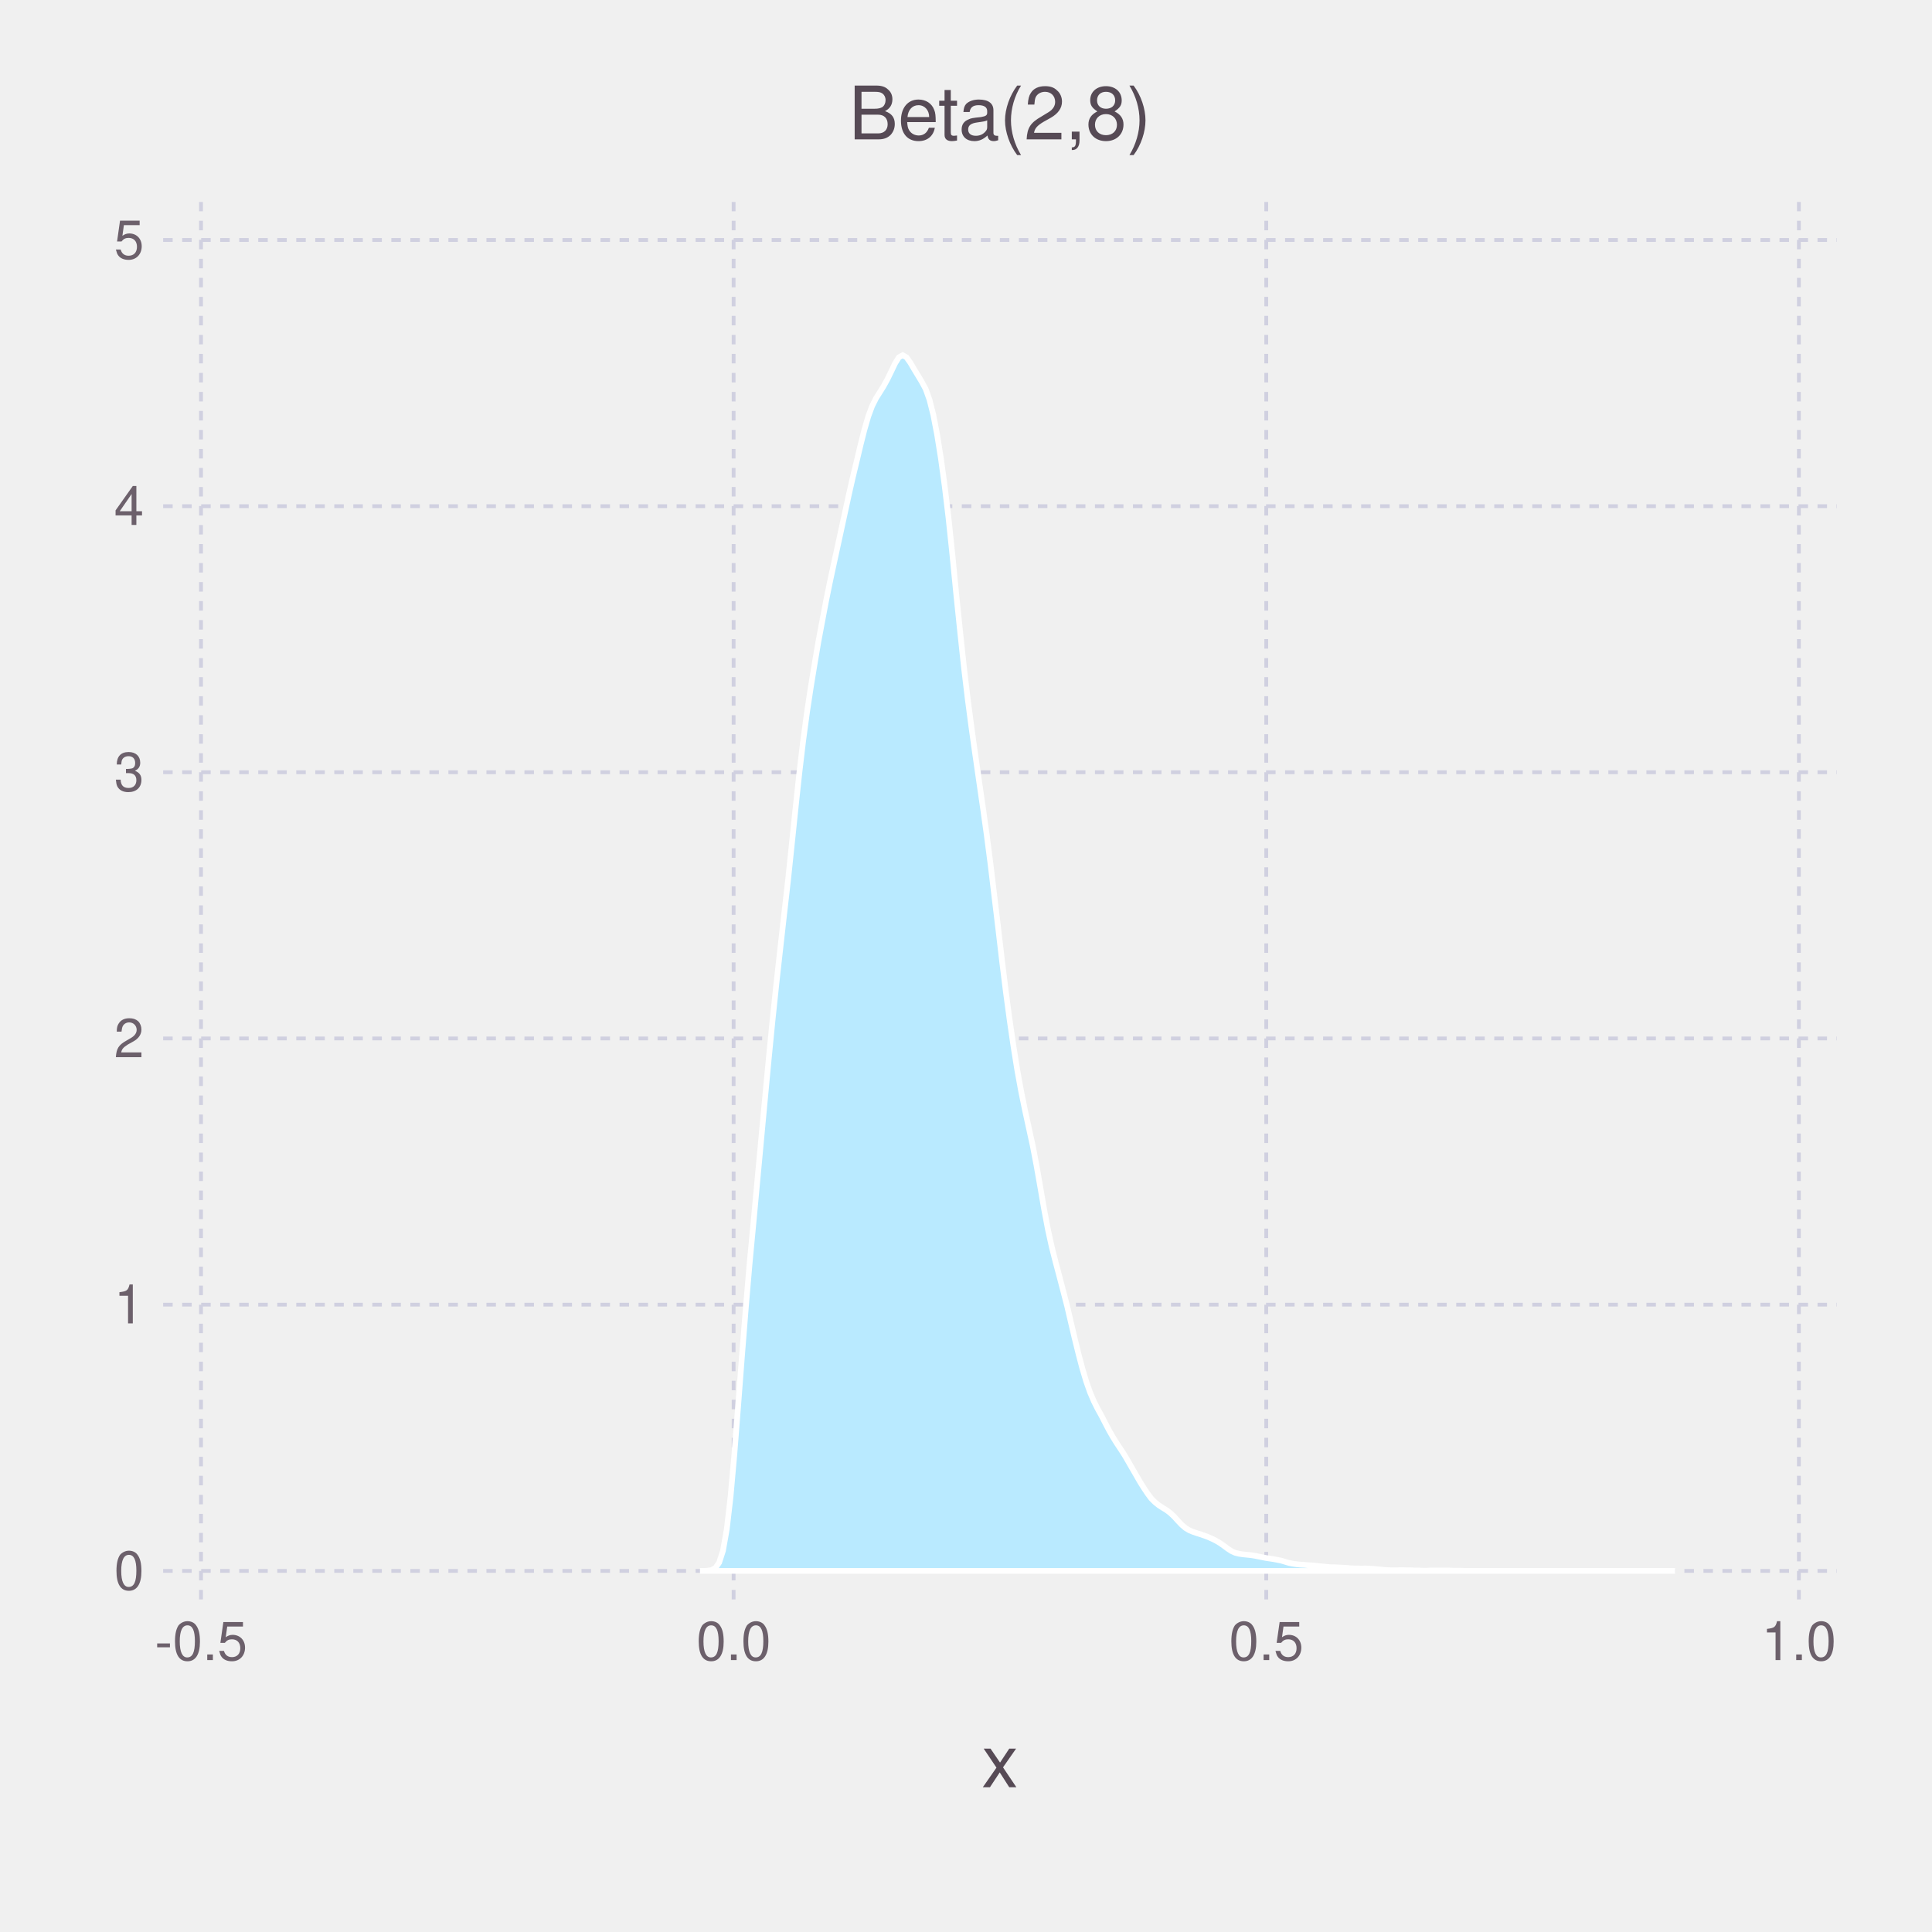
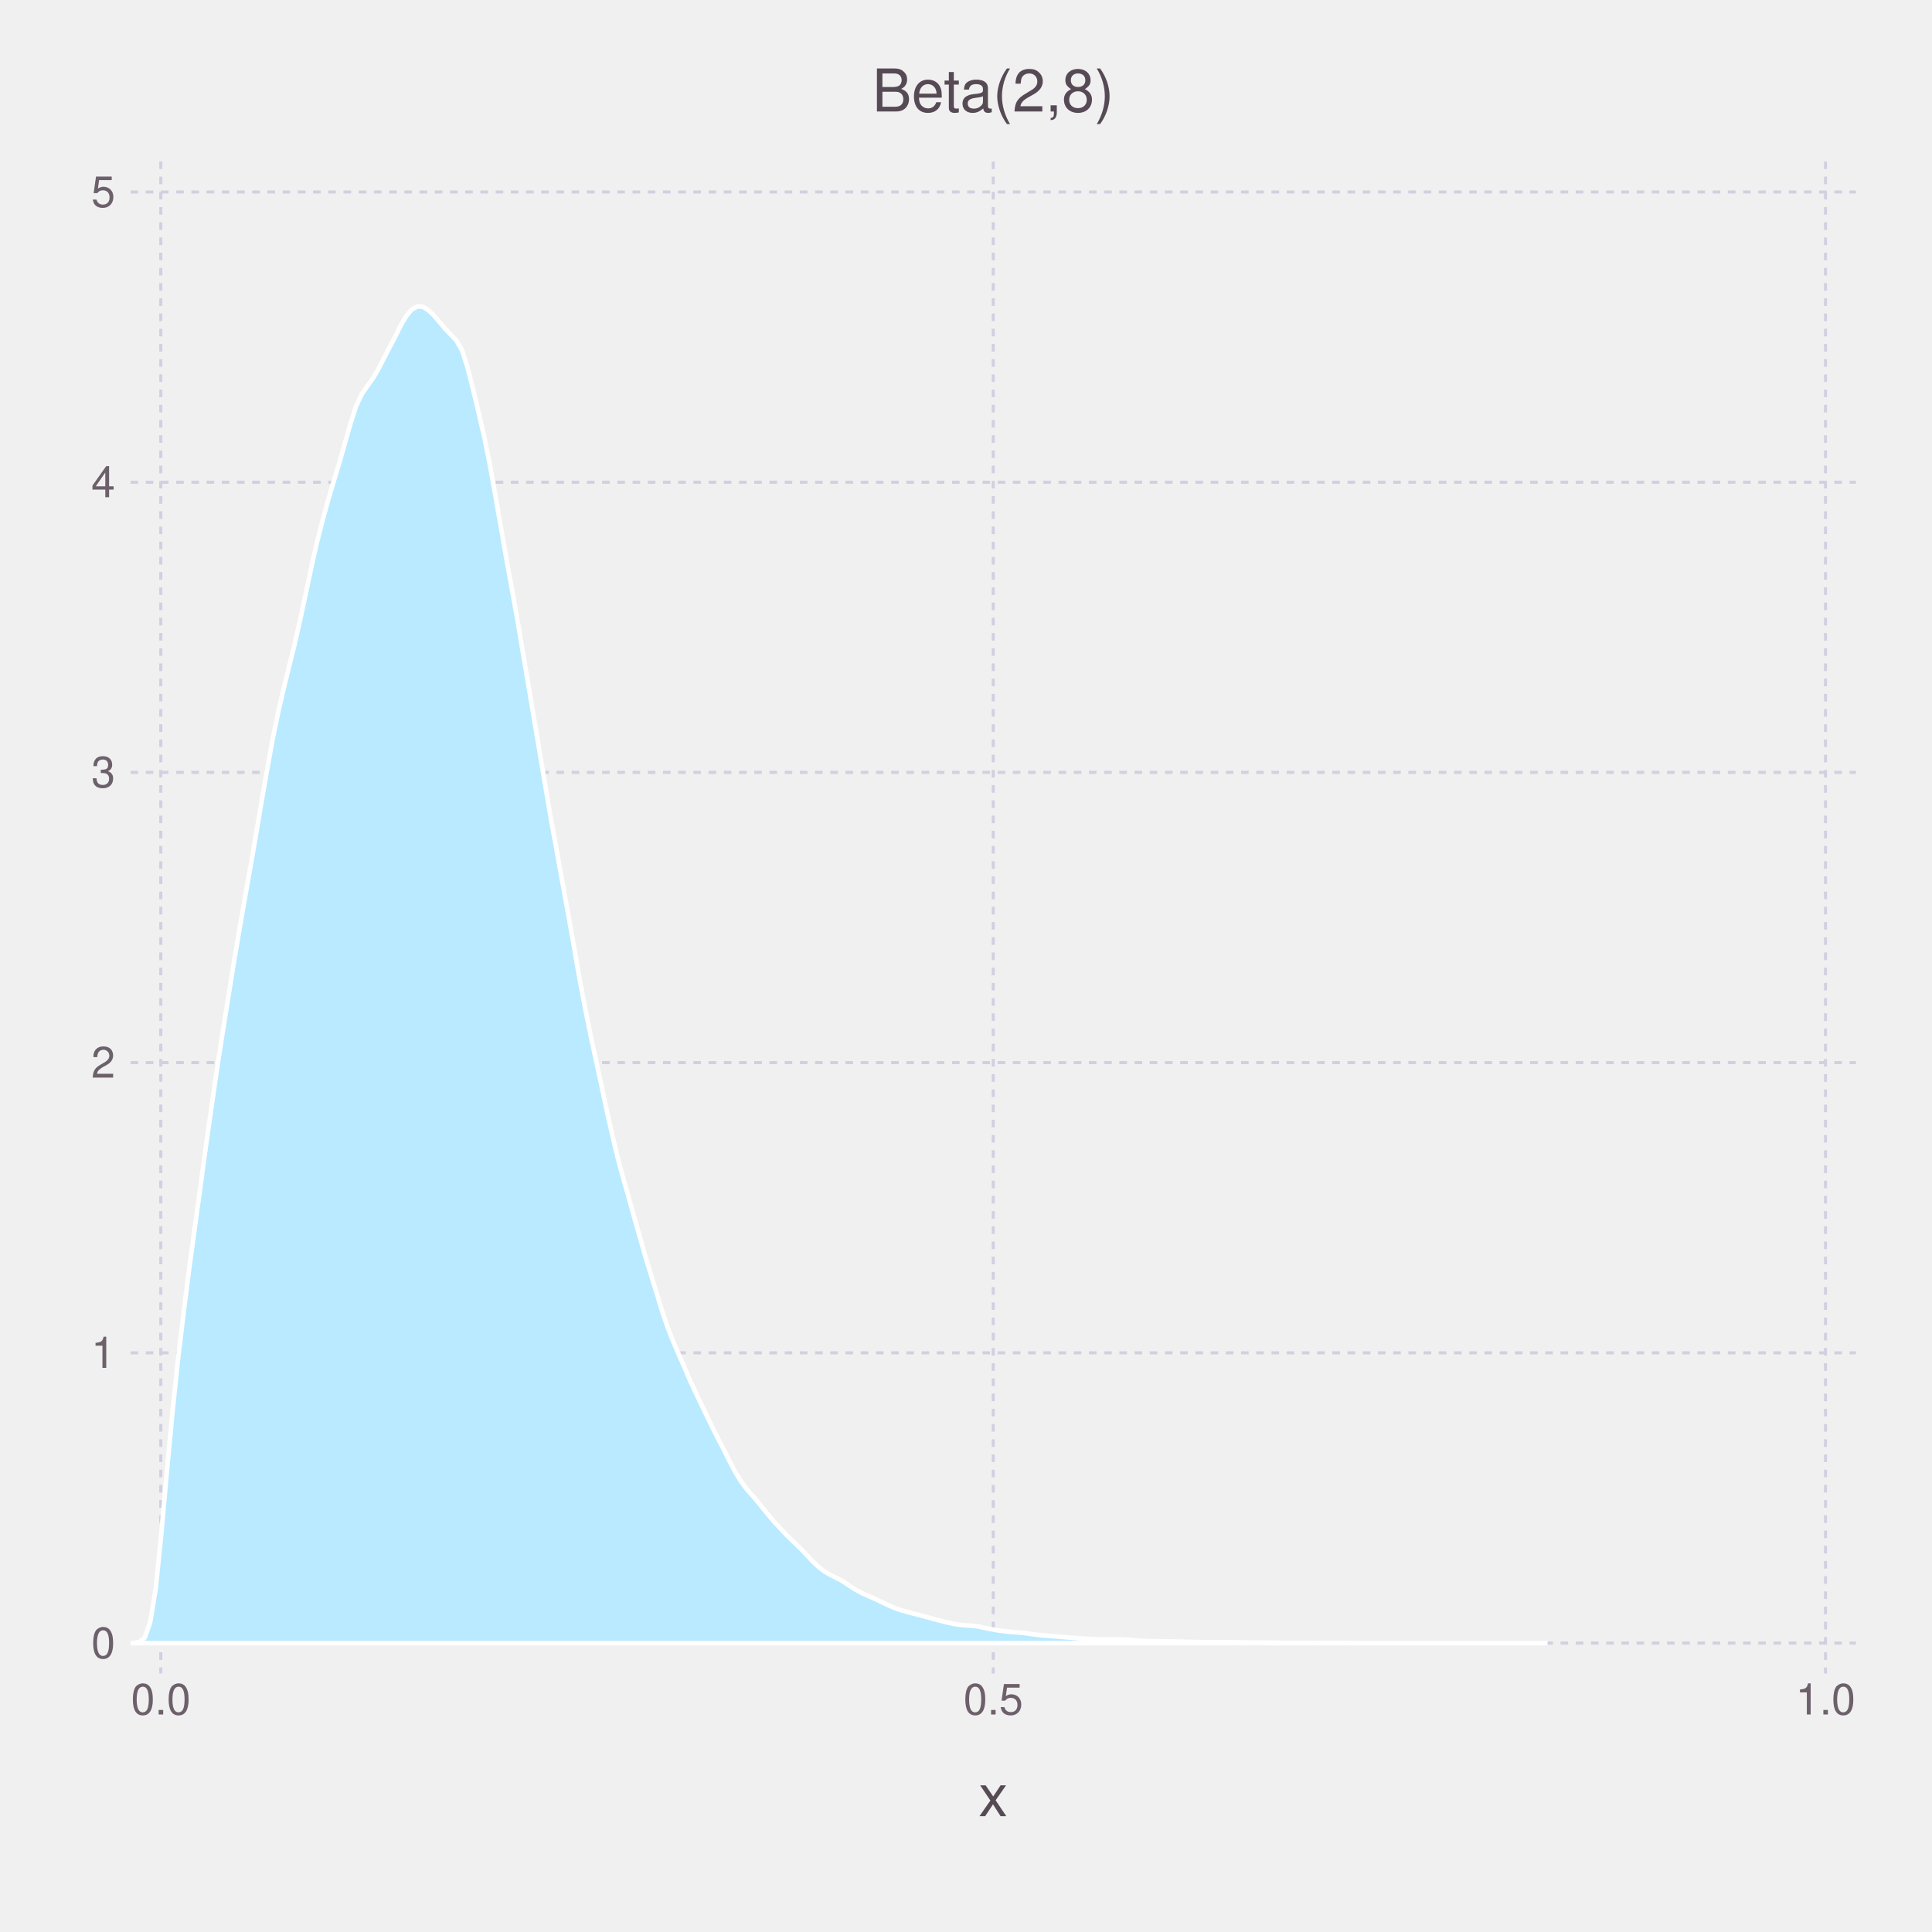
- <svg xmlns="http://www.w3.org/2000/svg" version="1.2" width="101.6mm" height="101.6mm" viewBox="0 0 101.6 101.6" stroke="none" fill="#000000" stroke-width="0.3" font-size="3.88">
+ <svg xmlns="http://www.w3.org/2000/svg" version="1.2" width="127mm" height="127mm" viewBox="0 0 127 127" stroke="none" fill="#000000" stroke-width="0.3" font-size="3.88">
  <defs>
    <marker id="arrow" markerWidth="15" markerHeight="7" refX="5" refY="3.5" orient="auto" markerUnits="strokeWidth">
      <path d="M0,0 L15,3.5 L0,7 z" stroke="context-stroke" fill="context-stroke" />
    </marker>
  </defs>
-   <g class="plotroot xscalable yscalable" id="img-c409513f-1">
-     <g font-size="3.88" font-family="'PT Sans','Helvetica Neue','Helvetica',sans-serif" fill="#564A55" stroke="#000000" stroke-opacity="0.000" id="img-c409513f-2">
-       <g transform="translate(52.59,91.66)">
+   <g class="plotroot xscalable yscalable" id="img-b78f0c34-1">
+     <g font-size="3.88" font-family="'PT Sans','Helvetica Neue','Helvetica',sans-serif" fill="#564A55" stroke="#000000" stroke-opacity="0.000" id="img-b78f0c34-2">
+       <g transform="translate(65.29,117.06)">
        <g class="primitive">
          <text text-anchor="middle" dy="0.6em">x</text>
        </g>
      </g>
    </g>
-     <g class="guide xlabels" font-size="2.82" font-family="'PT Sans Caption','Helvetica Neue','Helvetica',sans-serif" fill="#6C606B" id="img-c409513f-3">
-       <g transform="translate(10.57,85.61)">
-         <g class="primitive">
-           <text text-anchor="middle" dy="0.6em">-0.5</text>
-         </g>
-       </g>
-       <g transform="translate(38.58,85.61)">
+     <g class="guide xlabels" font-size="2.82" font-family="'PT Sans Caption','Helvetica Neue','Helvetica',sans-serif" fill="#6C606B" id="img-b78f0c34-3">
+       <g transform="translate(10.57,111.01)">
        <g class="primitive">
          <text text-anchor="middle" dy="0.6em">0.0</text>
        </g>
      </g>
-       <g transform="translate(66.59,85.61)">
+       <g transform="translate(65.29,111.01)">
        <g class="primitive">
          <text text-anchor="middle" dy="0.6em">0.5</text>
        </g>
      </g>
-       <g transform="translate(94.6,85.61)">
+       <g transform="translate(120,111.01)">
        <g class="primitive">
          <text text-anchor="middle" dy="0.6em">1.0</text>
        </g>
      </g>
    </g>
-     <g clip-path="url(#img-c409513f-4)">
-       <g id="img-c409513f-5">
-         <g pointer-events="visible" stroke-width="0.3" fill="#000000" fill-opacity="0.000" stroke="#000000" stroke-opacity="0.000" class="guide background" id="img-c409513f-6">
-           <g transform="translate(52.59,47.61)" id="img-c409513f-7">
-             <path d="M-44.01,-37 L44.01,-37 44.01,37 -44.01,37  z" class="primitive" />
+     <g clip-path="url(#img-b78f0c34-4)">
+       <g id="img-b78f0c34-5">
+         <g pointer-events="visible" stroke-width="0.3" fill="#000000" fill-opacity="0.000" stroke="#000000" stroke-opacity="0.000" class="guide background" id="img-b78f0c34-6">
+           <g transform="translate(65.29,60.31)" id="img-b78f0c34-7">
+             <path d="M-56.71,-49.7 L56.71,-49.7 56.71,49.7 -56.71,49.7  z" class="primitive" />
          </g>
        </g>
-         <g class="guide ygridlines xfixed" stroke-dasharray="0.5,0.5" stroke-width="0.2" stroke="#D0D0E0" id="img-c409513f-8">
-           <g transform="translate(52.59,82.61)" id="img-c409513f-9">
-             <path fill="none" d="M-44.01,0 L44.01,0 " class="primitive" />
+         <g class="guide ygridlines xfixed" stroke-dasharray="0.5,0.5" stroke-width="0.2" stroke="#D0D0E0" id="img-b78f0c34-8">
+           <g transform="translate(65.29,108.01)" id="img-b78f0c34-9">
+             <path fill="none" d="M-56.71,0 L56.71,0 " class="primitive" />
          </g>
-           <g transform="translate(52.59,68.61)" id="img-c409513f-10">
-             <path fill="none" d="M-44.01,0 L44.01,0 " class="primitive" />
+           <g transform="translate(65.29,88.93)" id="img-b78f0c34-10">
+             <path fill="none" d="M-56.71,0 L56.71,0 " class="primitive" />
          </g>
-           <g transform="translate(52.59,54.61)" id="img-c409513f-11">
-             <path fill="none" d="M-44.01,0 L44.01,0 " class="primitive" />
+           <g transform="translate(65.29,69.85)" id="img-b78f0c34-11">
+             <path fill="none" d="M-56.71,0 L56.71,0 " class="primitive" />
          </g>
-           <g transform="translate(52.59,40.61)" id="img-c409513f-12">
-             <path fill="none" d="M-44.01,0 L44.01,0 " class="primitive" />
+           <g transform="translate(65.29,50.77)" id="img-b78f0c34-12">
+             <path fill="none" d="M-56.71,0 L56.71,0 " class="primitive" />
          </g>
-           <g transform="translate(52.59,26.62)" id="img-c409513f-13">
-             <path fill="none" d="M-44.01,0 L44.01,0 " class="primitive" />
+           <g transform="translate(65.29,31.7)" id="img-b78f0c34-13">
+             <path fill="none" d="M-56.71,0 L56.71,0 " class="primitive" />
          </g>
-           <g transform="translate(52.59,12.62)" id="img-c409513f-14">
-             <path fill="none" d="M-44.01,0 L44.01,0 " class="primitive" />
+           <g transform="translate(65.29,12.62)" id="img-b78f0c34-14">
+             <path fill="none" d="M-56.71,0 L56.71,0 " class="primitive" />
          </g>
        </g>
-         <g class="guide xgridlines yfixed" stroke-dasharray="0.5,0.5" stroke-width="0.2" stroke="#D0D0E0" id="img-c409513f-15">
-           <g transform="translate(10.57,47.61)" id="img-c409513f-16">
-             <path fill="none" d="M0,-37 L0,37 " class="primitive" />
+         <g class="guide xgridlines yfixed" stroke-dasharray="0.5,0.5" stroke-width="0.2" stroke="#D0D0E0" id="img-b78f0c34-15">
+           <g transform="translate(10.57,60.31)" id="img-b78f0c34-16">
+             <path fill="none" d="M0,-49.7 L0,49.7 " class="primitive" />
          </g>
-           <g transform="translate(38.58,47.61)" id="img-c409513f-17">
-             <path fill="none" d="M0,-37 L0,37 " class="primitive" />
+           <g transform="translate(65.29,60.31)" id="img-b78f0c34-17">
+             <path fill="none" d="M0,-49.7 L0,49.7 " class="primitive" />
          </g>
-           <g transform="translate(66.59,47.61)" id="img-c409513f-18">
-             <path fill="none" d="M0,-37 L0,37 " class="primitive" />
-           </g>
-           <g transform="translate(94.6,47.61)" id="img-c409513f-19">
-             <path fill="none" d="M0,-37 L0,37 " class="primitive" />
+           <g transform="translate(120,60.31)" id="img-b78f0c34-18">
+             <path fill="none" d="M0,-49.7 L0,49.7 " class="primitive" />
          </g>
        </g>
-         <g class="plotpanel" id="img-c409513f-20">
-           <g class="geometry" stroke-width="0.3" stroke-dasharray="none" fill-opacity="1" stroke="#FFFFFF" fill="#B9EAFF" id="img-c409513f-21">
-             <g transform="translate(62.45,67.38)" id="img-c409513f-22">
-               <path d="M-25.64,15.23 L-25.44,15.23 -25.24,15.22 -25.04,15.19 -24.83,15.08 -24.63,14.79 -24.43,14.17 -24.23,13.04 -24.03,11.32 -23.83,9.08 -23.63,6.53 -23.43,3.92 -23.23,1.41 -23.03,-0.93 -22.82,-3.15 -22.62,-5.31 -22.42,-7.46 -22.22,-9.61 -22.02,-11.73 -21.82,-13.76 -21.62,-15.66 -21.42,-17.46 -21.22,-19.24 -21.01,-21.08 -20.81,-22.98 -20.61,-24.91 -20.41,-26.77 -20.21,-28.45 -20.01,-29.93 -19.81,-31.25 -19.61,-32.47 -19.41,-33.65 -19.2,-34.77 -19,-35.82 -18.8,-36.8 -18.6,-37.73 -18.4,-38.65 -18.2,-39.57 -18,-40.49 -17.8,-41.41 -17.6,-42.29 -17.39,-43.16 -17.19,-44 -16.99,-44.79 -16.79,-45.48 -16.59,-46.02 -16.39,-46.42 -16.19,-46.74 -15.99,-47.06 -15.79,-47.42 -15.58,-47.85 -15.38,-48.27 -15.18,-48.59 -14.98,-48.7 -14.78,-48.59 -14.58,-48.31 -14.38,-47.97 -14.18,-47.64 -13.98,-47.31 -13.77,-46.92 -13.57,-46.36 -13.37,-45.57 -13.17,-44.53 -12.97,-43.28 -12.77,-41.82 -12.57,-40.15 -12.37,-38.25 -12.17,-36.21 -11.96,-34.18 -11.76,-32.31 -11.56,-30.63 -11.36,-29.11 -11.16,-27.68 -10.96,-26.29 -10.76,-24.91 -10.56,-23.48 -10.36,-21.94 -10.16,-20.27 -9.95,-18.52 -9.75,-16.81 -9.55,-15.2 -9.35,-13.71 -9.15,-12.34 -8.95,-11.09 -8.75,-9.99 -8.55,-9.01 -8.35,-8.09 -8.14,-7.13 -7.94,-6.08 -7.74,-4.94 -7.54,-3.78 -7.34,-2.72 -7.14,-1.81 -6.94,-1.02 -6.74,-0.27 -6.54,0.5 -6.33,1.31 -6.13,2.17 -5.93,3.02 -5.73,3.83 -5.53,4.59 -5.33,5.26 -5.13,5.83 -4.93,6.3 -4.73,6.7 -4.52,7.08 -4.32,7.47 -4.12,7.85 -3.92,8.2 -3.72,8.52 -3.52,8.82 -3.32,9.13 -3.12,9.47 -2.92,9.82 -2.71,10.18 -2.51,10.53 -2.31,10.85 -2.11,11.15 -1.91,11.42 -1.71,11.62 -1.51,11.78 -1.31,11.91 -1.11,12.03 -0.9,12.19 -0.7,12.38 -0.5,12.6 -0.3,12.81 -0.1,12.98 0.1,13.1 0.3,13.18 0.5,13.25 0.7,13.31 0.9,13.38 1.11,13.46 1.31,13.55 1.51,13.65 1.71,13.77 1.91,13.91 2.11,14.06 2.31,14.19 2.51,14.28 2.71,14.33 2.92,14.36 3.12,14.38 3.32,14.4 3.52,14.43 3.72,14.47 3.92,14.51 4.12,14.55 4.32,14.58 4.52,14.61 4.73,14.65 4.93,14.69 5.13,14.75 5.33,14.81 5.53,14.85 5.73,14.88 5.93,14.9 6.13,14.91 6.33,14.93 6.54,14.94 6.74,14.96 6.94,14.98 7.14,15 7.34,15.02 7.54,15.04 7.74,15.04 7.94,15.05 8.14,15.06 8.35,15.07 8.55,15.09 8.75,15.1 8.95,15.1 9.15,15.11 9.35,15.1 9.55,15.11 9.75,15.12 9.95,15.14 10.16,15.16 10.36,15.18 10.56,15.19 10.76,15.2 10.96,15.2 11.16,15.19 11.36,15.19 11.56,15.2 11.76,15.2 11.96,15.21 12.17,15.21 12.37,15.22 12.57,15.22 12.77,15.21 12.97,15.21 13.17,15.21 13.37,15.21 13.57,15.21 13.77,15.21 13.98,15.22 14.18,15.22 14.38,15.22 14.58,15.23 14.78,15.23 14.98,15.23 15.18,15.23 15.38,15.23 15.58,15.23 15.79,15.23 15.99,15.23 16.19,15.23 16.39,15.23 16.59,15.23 16.79,15.23 16.99,15.23 17.19,15.23 17.39,15.23 17.6,15.23 17.8,15.23 18,15.23 18.2,15.23 18.4,15.23 18.6,15.23 18.8,15.23 19,15.23 19.2,15.23 19.41,15.23 19.61,15.23 19.81,15.23 20.01,15.23 20.21,15.23 20.41,15.23 20.61,15.23 20.81,15.23 21.01,15.23 21.22,15.23 21.42,15.23 21.62,15.23 21.82,15.23 22.02,15.23 22.22,15.23 22.42,15.23 22.62,15.23 22.82,15.23 23.03,15.23 23.23,15.23 23.43,15.23 23.63,15.23 23.83,15.23 24.03,15.23 24.23,15.23 24.43,15.23 24.63,15.23 24.83,15.23 25.04,15.23 25.24,15.23 25.44,15.23 25.64,15.23  z" class="primitive" />
+         <g class="plotpanel" id="img-b78f0c34-19">
+           <g class="geometry" stroke-width="0.3" stroke-dasharray="none" fill-opacity="1" stroke="#FFFFFF" fill="#B9EAFF" id="img-b78f0c34-20">
+             <g transform="translate(55.07,85.73)" id="img-b78f0c34-21">
+               <path d="M-46.66,22.28 L-46.3,22.28 -45.93,22.22 -45.56,21.93 -45.2,20.93 -44.83,18.68 -44.47,15.13 -44.1,11.01 -43.73,7.09 -43.37,3.64 -43,0.56 -42.64,-2.28 -42.27,-4.99 -41.9,-7.68 -41.54,-10.35 -41.17,-12.94 -40.81,-15.43 -40.44,-17.82 -40.07,-20.13 -39.71,-22.38 -39.34,-24.56 -38.98,-26.65 -38.61,-28.73 -38.24,-30.86 -37.88,-33.02 -37.51,-35.13 -37.15,-37.12 -36.78,-38.92 -36.41,-40.52 -36.05,-41.99 -35.68,-43.47 -35.32,-45.07 -34.95,-46.8 -34.58,-48.55 -34.22,-50.14 -33.85,-51.57 -33.49,-52.89 -33.12,-54.13 -32.75,-55.35 -32.39,-56.62 -32.02,-57.92 -31.66,-59.03 -31.29,-59.82 -30.92,-60.35 -30.56,-60.85 -30.19,-61.48 -29.83,-62.19 -29.46,-62.9 -29.09,-63.6 -28.73,-64.33 -28.36,-64.96 -28,-65.39 -27.63,-65.59 -27.27,-65.56 -26.9,-65.33 -26.53,-64.98 -26.17,-64.55 -25.8,-64.11 -25.44,-63.73 -25.07,-63.35 -24.7,-62.7 -24.34,-61.58 -23.97,-60.13 -23.61,-58.61 -23.24,-57.01 -22.87,-55.19 -22.51,-53.16 -22.14,-51.05 -21.78,-48.97 -21.41,-46.94 -21.04,-44.88 -20.68,-42.72 -20.31,-40.54 -19.95,-38.38 -19.58,-36.19 -19.21,-33.99 -18.85,-31.86 -18.48,-29.84 -18.12,-27.84 -17.75,-25.8 -17.38,-23.72 -17.02,-21.64 -16.65,-19.67 -16.29,-17.87 -15.92,-16.16 -15.55,-14.45 -15.19,-12.75 -14.82,-11.11 -14.46,-9.61 -14.09,-8.23 -13.72,-6.93 -13.36,-5.64 -12.99,-4.34 -12.63,-3.08 -12.26,-1.87 -11.89,-0.67 -11.53,0.51 -11.16,1.58 -10.8,2.5 -10.43,3.35 -10.06,4.2 -9.7,5.04 -9.33,5.83 -8.97,6.59 -8.6,7.36 -8.23,8.12 -7.87,8.84 -7.5,9.55 -7.14,10.27 -6.77,10.98 -6.4,11.59 -6.04,12.09 -5.67,12.51 -5.31,12.93 -4.94,13.39 -4.57,13.84 -4.21,14.27 -3.84,14.67 -3.48,15.06 -3.11,15.43 -2.74,15.78 -2.38,16.13 -2.01,16.52 -1.65,16.91 -1.28,17.26 -0.91,17.54 -0.55,17.76 -0.18,17.95 0.18,18.13 0.55,18.36 0.91,18.61 1.28,18.83 1.65,19.02 2.01,19.18 2.38,19.34 2.74,19.51 3.11,19.69 3.48,19.86 3.84,20.01 4.21,20.13 4.57,20.23 4.94,20.33 5.31,20.42 5.67,20.52 6.04,20.62 6.4,20.72 6.77,20.82 7.14,20.91 7.5,20.99 7.87,21.06 8.23,21.1 8.6,21.12 8.97,21.15 9.33,21.21 9.7,21.29 10.06,21.36 10.43,21.43 10.8,21.48 11.16,21.52 11.53,21.56 11.89,21.58 12.26,21.62 12.63,21.67 12.99,21.72 13.36,21.76 13.72,21.79 14.09,21.82 14.46,21.85 14.82,21.88 15.19,21.91 15.55,21.94 15.92,21.97 16.29,21.99 16.65,22.01 17.02,22.03 17.38,22.03 17.75,22.04 18.12,22.04 18.48,22.04 18.85,22.04 19.21,22.07 19.58,22.1 19.95,22.13 20.31,22.15 20.68,22.16 21.04,22.16 21.41,22.16 21.78,22.17 22.14,22.17 22.51,22.18 22.87,22.19 23.24,22.2 23.61,22.21 23.97,22.22 24.34,22.22 24.7,22.22 25.07,22.22 25.44,22.22 25.8,22.22 26.17,22.23 26.53,22.23 26.9,22.24 27.27,22.24 27.63,22.24 28,22.24 28.36,22.25 28.73,22.25 29.09,22.26 29.46,22.26 29.83,22.26 30.19,22.26 30.56,22.26 30.92,22.27 31.29,22.27 31.66,22.27 32.02,22.26 32.39,22.26 32.75,22.26 33.12,22.26 33.49,22.27 33.85,22.27 34.22,22.28 34.58,22.28 34.95,22.28 35.32,22.28 35.68,22.28 36.05,22.28 36.41,22.28 36.78,22.28 37.15,22.28 37.51,22.28 37.88,22.28 38.24,22.28 38.61,22.28 38.98,22.28 39.34,22.28 39.71,22.28 40.07,22.28 40.44,22.28 40.81,22.28 41.17,22.28 41.54,22.28 41.9,22.28 42.27,22.28 42.64,22.28 43,22.28 43.37,22.28 43.73,22.28 44.1,22.28 44.47,22.28 44.83,22.28 45.2,22.28 45.56,22.28 45.93,22.28 46.3,22.28 46.66,22.28  z" class="primitive" />
            </g>
          </g>
        </g>
      </g>
    </g>
-     <g class="guide ylabels" font-size="2.82" font-family="'PT Sans Caption','Helvetica Neue','Helvetica',sans-serif" fill="#6C606B" id="img-c409513f-23">
-       <g transform="translate(7.57,82.61)" id="img-c409513f-24">
+     <g class="guide ylabels" font-size="2.82" font-family="'PT Sans Caption','Helvetica Neue','Helvetica',sans-serif" fill="#6C606B" id="img-b78f0c34-22">
+       <g transform="translate(7.57,108.01)" id="img-b78f0c34-23">
        <g class="primitive">
          <text text-anchor="end" dy="0.35em">0</text>
        </g>
      </g>
-       <g transform="translate(7.57,68.61)" id="img-c409513f-25">
+       <g transform="translate(7.57,88.93)" id="img-b78f0c34-24">
        <g class="primitive">
          <text text-anchor="end" dy="0.35em">1</text>
        </g>
      </g>
-       <g transform="translate(7.57,54.61)" id="img-c409513f-26">
+       <g transform="translate(7.57,69.85)" id="img-b78f0c34-25">
        <g class="primitive">
          <text text-anchor="end" dy="0.35em">2</text>
        </g>
      </g>
-       <g transform="translate(7.57,40.61)" id="img-c409513f-27">
+       <g transform="translate(7.57,50.77)" id="img-b78f0c34-26">
        <g class="primitive">
          <text text-anchor="end" dy="0.35em">3</text>
        </g>
      </g>
-       <g transform="translate(7.57,26.62)" id="img-c409513f-28">
+       <g transform="translate(7.57,31.7)" id="img-b78f0c34-27">
        <g class="primitive">
          <text text-anchor="end" dy="0.35em">4</text>
        </g>
      </g>
-       <g transform="translate(7.57,12.62)" id="img-c409513f-29">
+       <g transform="translate(7.57,12.62)" id="img-b78f0c34-28">
        <g class="primitive">
          <text text-anchor="end" dy="0.35em">5</text>
        </g>
      </g>
    </g>
-     <g font-size="3.88" font-family="'PT Sans','Helvetica Neue','Helvetica',sans-serif" fill="#564A55" stroke="#000000" stroke-opacity="0.000" id="img-c409513f-30">
-       <g transform="translate(52.59,5)" id="img-c409513f-31">
+     <g font-size="3.88" font-family="'PT Sans','Helvetica Neue','Helvetica',sans-serif" fill="#564A55" stroke="#000000" stroke-opacity="0.000" id="img-b78f0c34-29">
+       <g transform="translate(65.29,5)" id="img-b78f0c34-30">
        <g class="primitive">
          <text text-anchor="middle" dy="0.6em">Beta(2,8)</text>
        </g>
      </g>
    </g>
  </g>
  <defs>
-     <clipPath id="img-c409513f-4">
-       <path d="M8.57,10.62 L96.6,10.62 96.6,84.61 8.57,84.61 " />
+     <clipPath id="img-b78f0c34-4">
+       <path d="M8.57,10.62 L122,10.62 122,110.01 8.57,110.01 " />
    </clipPath>
  </defs>
</svg>
